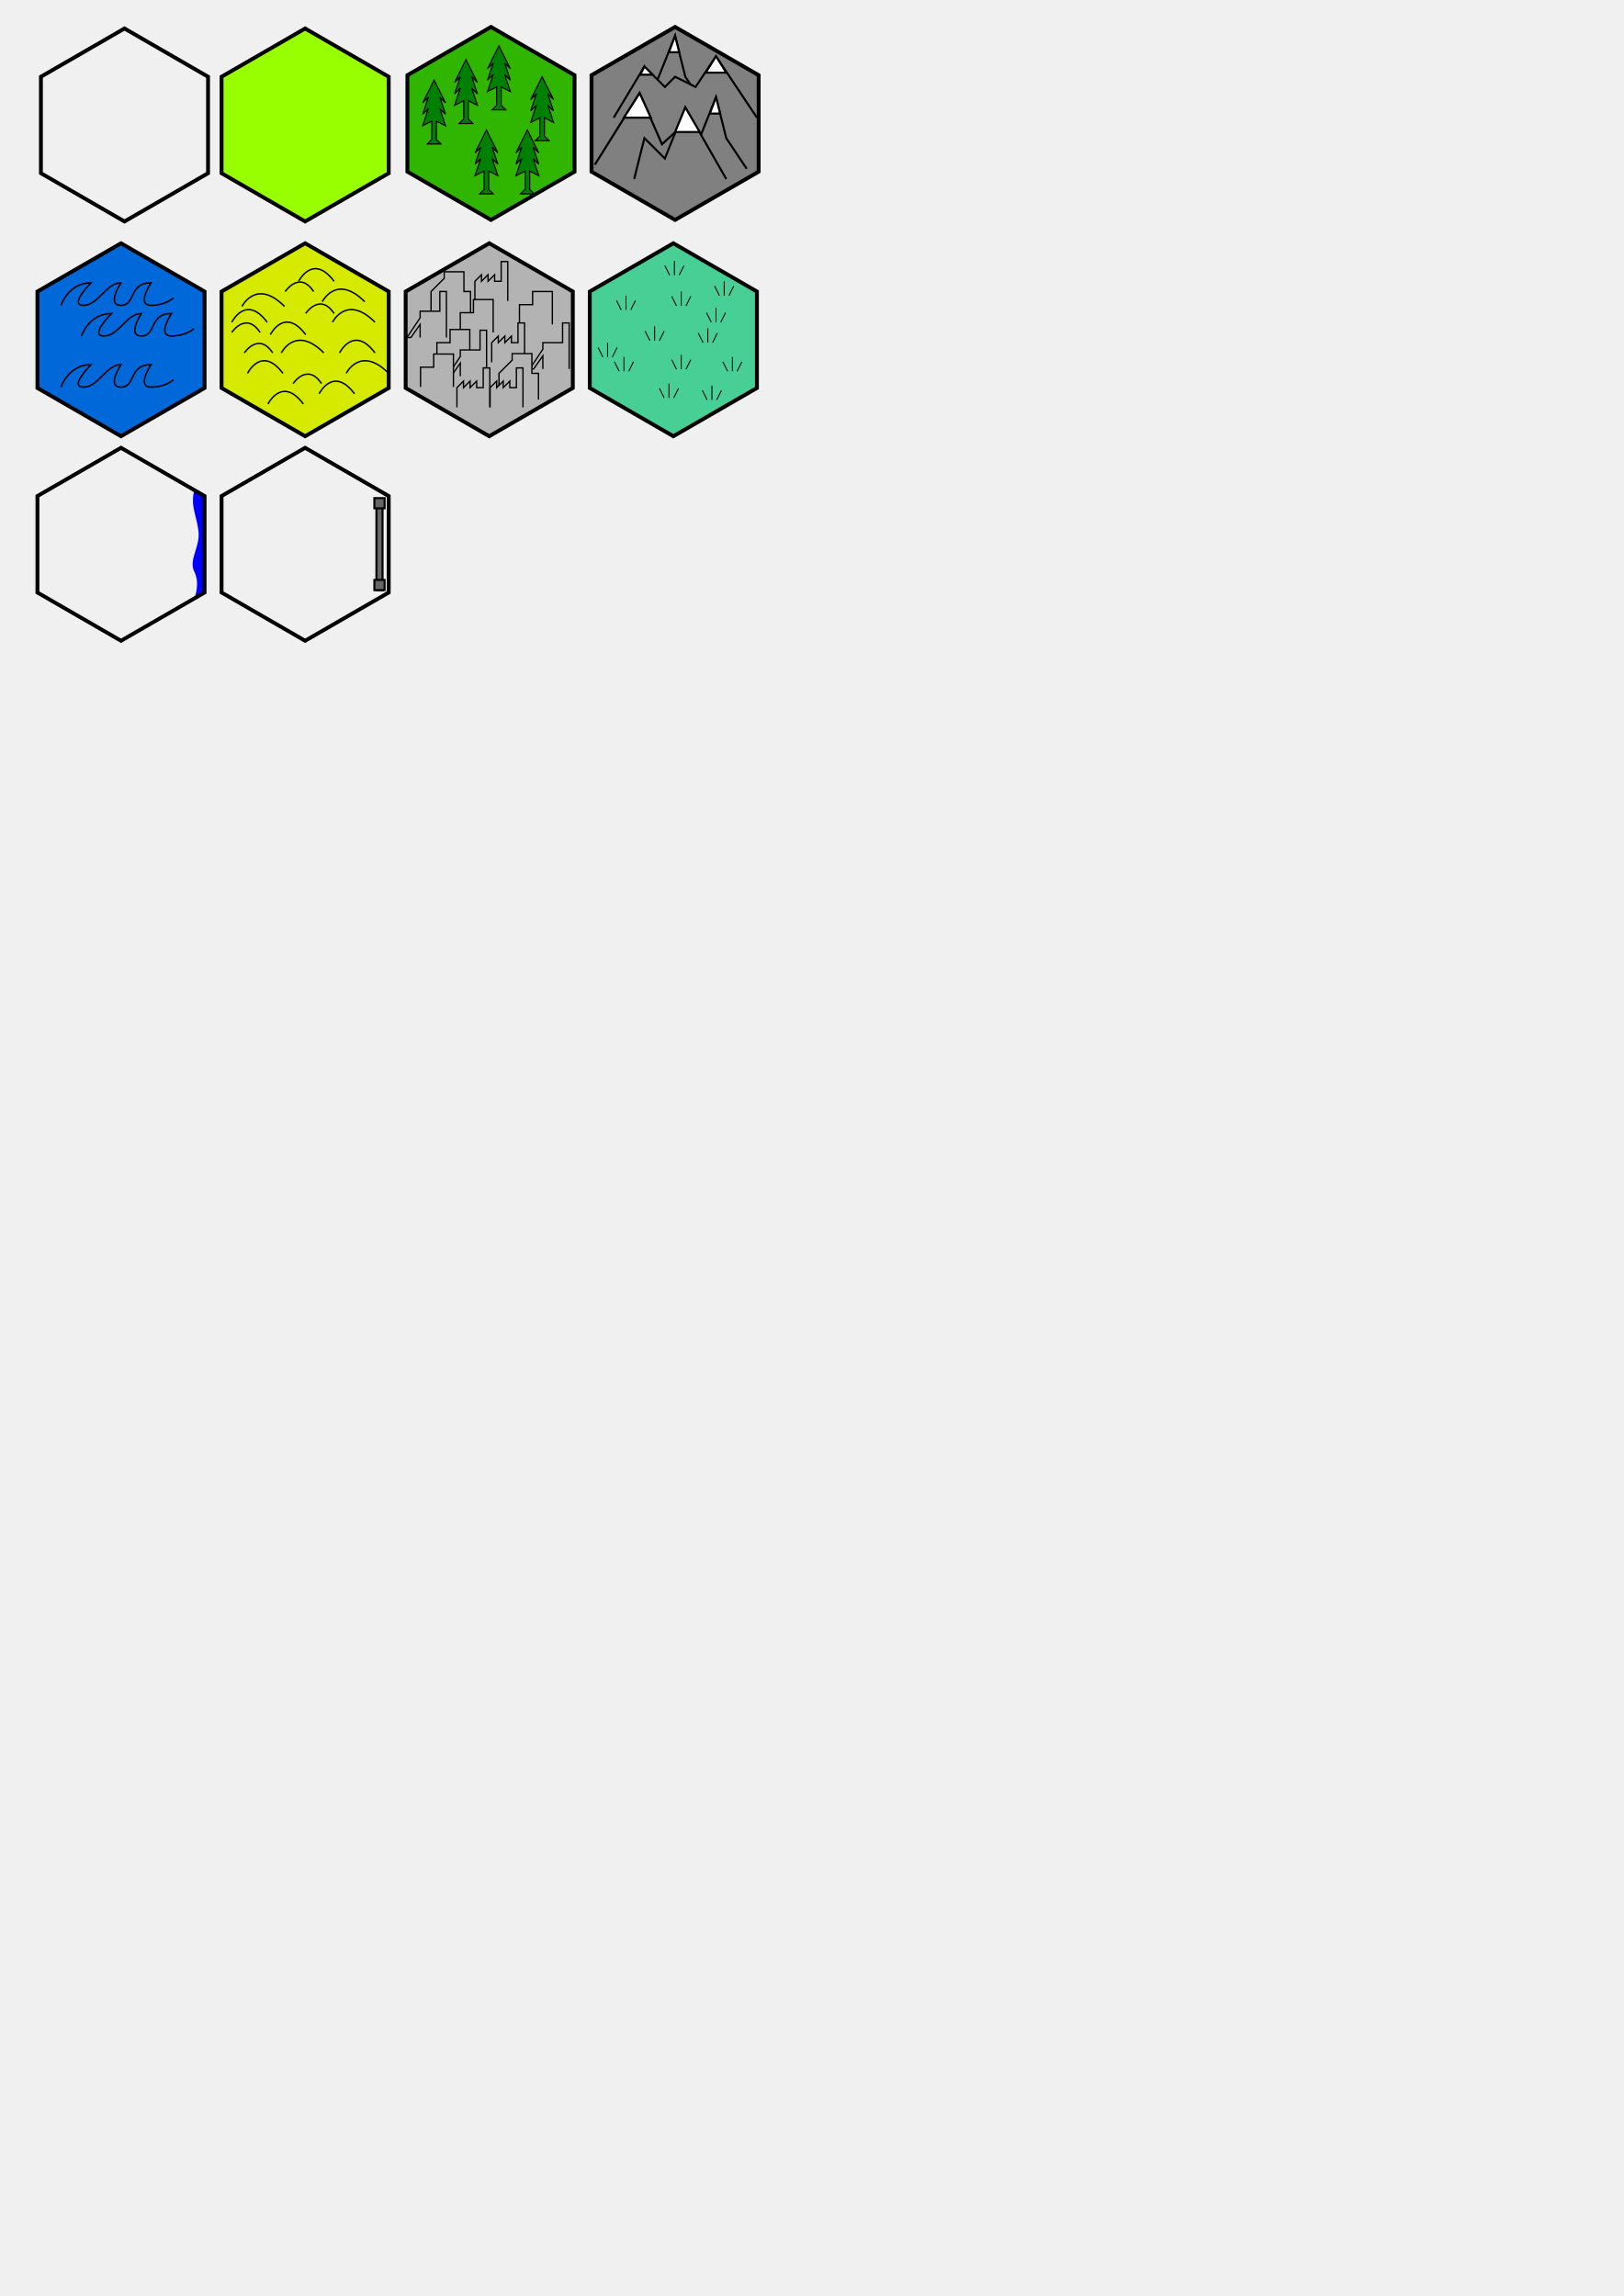
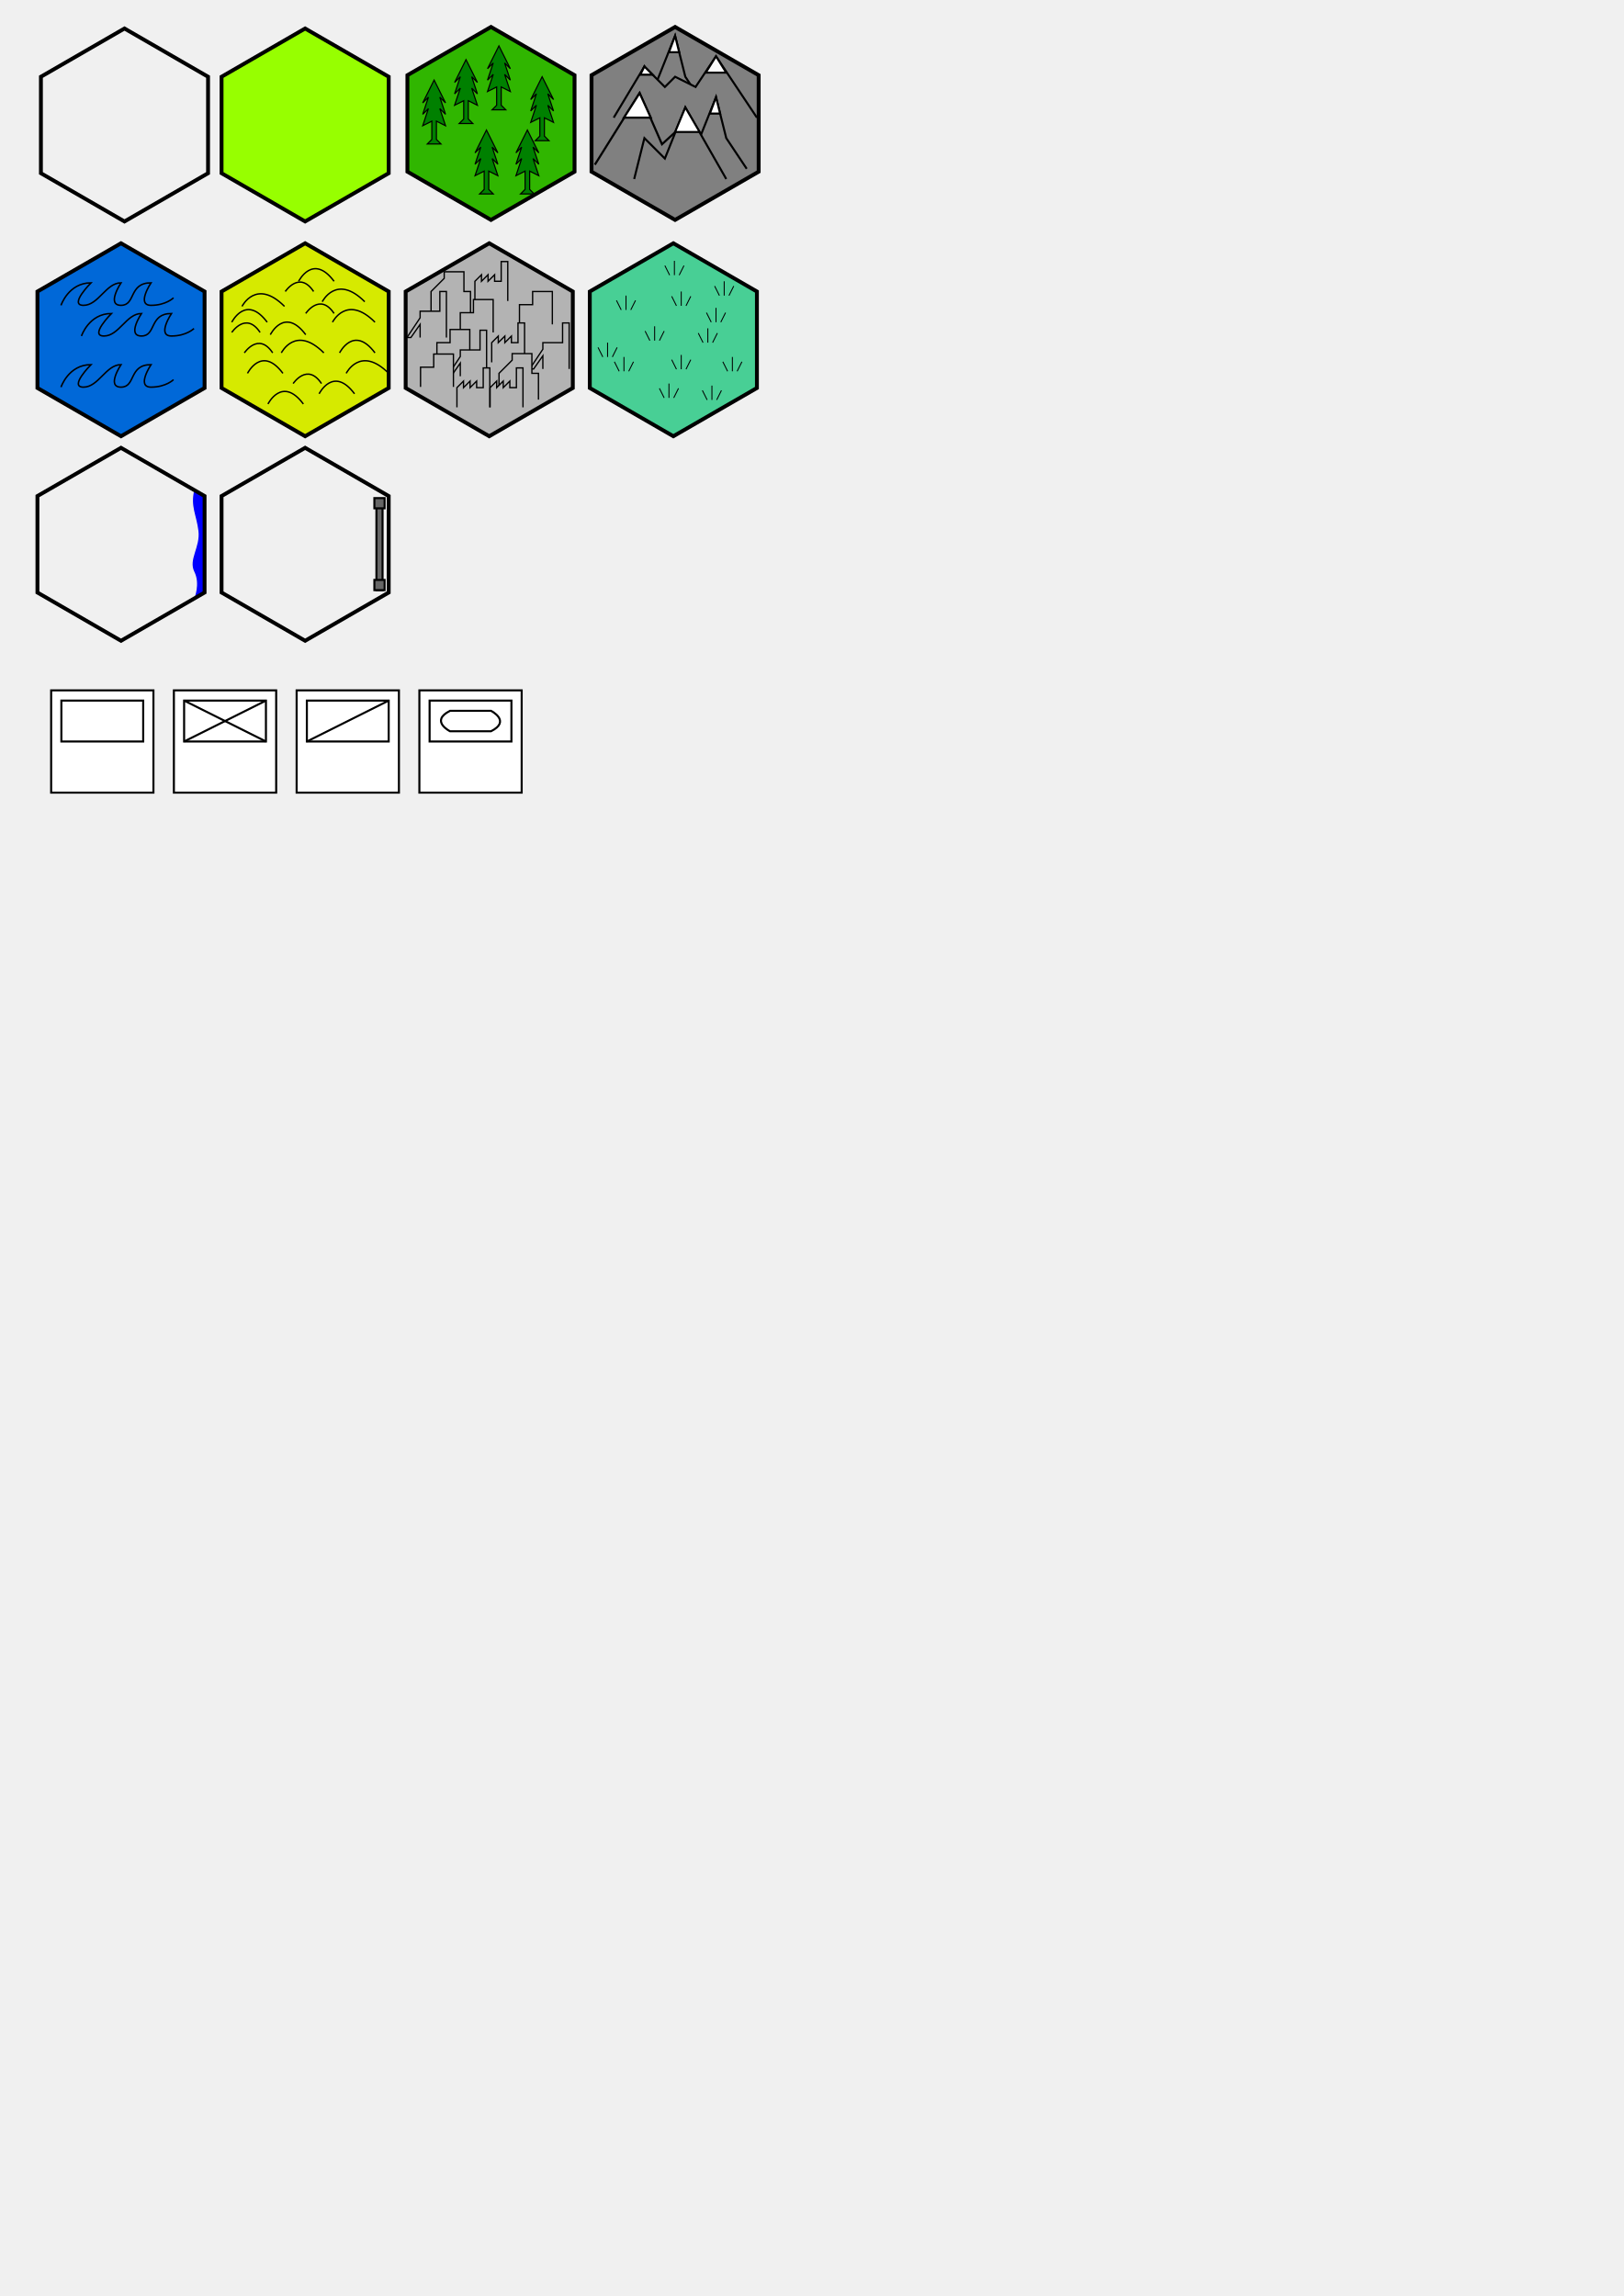
<svg xmlns="http://www.w3.org/2000/svg" width="210mm" height="297mm" viewBox="0 0 210 297" version="1.1" id="svg8">
  <defs id="defs2" />
  <g id="layer1">
    <path id="path3717" d="M 26.908,22.407 16.1,28.648 5.292,22.407 5.292,9.927 16.1,3.687 26.908,9.927 Z" style="stroke-width:0.5;fill:none;stroke:#000000;stroke-opacity:1;stroke-miterlimit:4;stroke-dasharray:none" />
    <path style="fill:#008000;stroke:#000000;stroke-width:0.331px;stroke-linecap:butt;stroke-linejoin:miter;stroke-opacity:1" d="m -14.883,28.117 1.323,-1.323 v -2.646 -2.646 l -2.646,1.323 1.654,-4.961 -1.654,1.654 1.654,-4.961 -1.654,1.654 3.307,-6.615 3.307,6.615 -1.654,-1.654 1.654,4.961 -1.654,-1.654 1.654,4.961 -2.646,-1.323 v 2.646 2.646 l 1.323,1.323 z" id="path4530" />
    <path id="path3717-4" d="m 50.271,22.407 -10.808,6.24 -10.808,-6.24 0,-12.48 10.808,-6.24 10.808,6.24 z" style="fill:#97ff00;fill-opacity:1;stroke:#000000;stroke-width:0.5;stroke-miterlimit:4;stroke-dasharray:none;stroke-opacity:1" />
    <path id="path3717-4-6" d="M 74.308,22.208 63.5,28.448 52.692,22.208 l 0,-12.48 L 63.5,3.487 74.308,9.727 Z" style="fill:#30b600;fill-opacity:1;stroke:#000000;stroke-width:0.5;stroke-miterlimit:4;stroke-dasharray:none;stroke-opacity:1" />
    <path style="fill:#008000;stroke:#000000;stroke-width:0.148px;stroke-linecap:butt;stroke-linejoin:miter;stroke-opacity:1" d="m 55.261,18.626 0.591,-0.591 v -1.181 -1.181 l -1.181,0.591 0.738,-2.215 -0.738,0.738 0.738,-2.215 -0.738,0.738 1.476,-2.953 1.476,2.953 -0.738,-0.738 0.738,2.215 -0.738,-0.738 0.738,2.215 -1.181,-0.591 v 1.181 1.181 l 0.591,0.591 z" id="path4530-8" />
    <path style="fill:#008000;stroke:#000000;stroke-width:0.148px;stroke-linecap:butt;stroke-linejoin:miter;stroke-opacity:1" d="m 63.642,14.203 0.591,-0.591 V 12.431 11.25 l -1.181,0.591 0.738,-2.215 -0.738,0.738 0.738,-2.215 -0.738,0.738 1.476,-2.953 1.476,2.953 -0.738,-0.738 0.738,2.215 -0.738,-0.738 0.738,2.215 L 64.823,11.25 v 1.181 1.181 l 0.591,0.591 z" id="path4530-8-7" />
    <path style="fill:#008000;stroke:#000000;stroke-width:0.148px;stroke-linecap:butt;stroke-linejoin:miter;stroke-opacity:1" d="m 69.229,18.195 0.591,-0.591 V 16.424 15.242 l -1.181,0.591 0.738,-2.215 -0.738,0.738 0.738,-2.215 -0.738,0.738 1.476,-2.953 1.476,2.953 -0.738,-0.738 0.738,2.215 -0.738,-0.738 0.738,2.215 -1.181,-0.591 v 1.181 1.181 l 0.591,0.591 z" id="path4530-8-2" />
    <path style="fill:#008000;stroke:#000000;stroke-width:0.148px;stroke-linecap:butt;stroke-linejoin:miter;stroke-opacity:1" d="m 62.029,25.087 0.591,-0.591 V 23.316 22.135 l -1.181,0.591 0.738,-2.215 -0.738,0.738 0.738,-2.215 -0.738,0.738 1.476,-2.953 1.476,2.953 -0.738,-0.738 0.738,2.215 -0.738,-0.738 0.738,2.215 -1.181,-0.591 v 1.181 1.181 l 0.591,0.591 z" id="path4530-8-5" />
    <path style="fill:#008000;stroke:#000000;stroke-width:0.148px;stroke-linecap:butt;stroke-linejoin:miter;stroke-opacity:1" d="m 59.384,15.981 0.591,-0.591 v -1.181 -1.181 l -1.181,0.591 0.738,-2.215 -0.738,0.738 0.738,-2.215 -0.738,0.738 1.476,-2.953 1.476,2.953 -0.738,-0.738 0.738,2.215 -0.738,-0.738 0.738,2.215 -1.181,-0.591 v 1.181 1.181 l 0.591,0.591 z" id="path4530-8-3" />
    <path style="fill:#008000;stroke:#000000;stroke-width:0.148px;stroke-linecap:butt;stroke-linejoin:miter;stroke-opacity:1" d="m 67.321,25.087 0.591,-0.591 V 23.316 22.135 l -1.181,0.591 0.738,-2.215 -0.738,0.738 0.738,-2.215 -0.738,0.738 1.476,-2.953 1.476,2.953 -0.738,-0.738 0.738,2.215 -0.738,-0.738 0.738,2.215 -1.181,-0.591 v 1.181 1.181 l 0.591,0.591 z" id="path4530-8-73" />
    <path id="path3717-4-4" d="M 98.121,22.208 87.312,28.448 76.504,22.208 l 0,-12.48 L 87.312,3.487 98.121,9.727 Z" style="fill:#808080;fill-opacity:1;stroke:#000000;stroke-width:0.5;stroke-miterlimit:4;stroke-dasharray:none;stroke-opacity:1" />
    <path style="fill:#808080;stroke:#000000;stroke-width:0.265px;stroke-linecap:butt;stroke-linejoin:miter;stroke-opacity:1" d="m -18.521,48.292 2.646,-5.292 1.323,2.646 2.646,-6.615 1.323,5.292 2.646,3.969" id="path4640" />
    <path style="fill:#808080;stroke:#000000;stroke-width:0.265px;stroke-linecap:butt;stroke-linejoin:miter;stroke-opacity:1" d="m -17.727,58.346 1.323,-5.292 2.646,2.646 2.646,-6.615 5.292,9.26" id="path4642" />
    <path style="fill:#808080;stroke:#000000;stroke-width:0.265px;stroke-linecap:butt;stroke-linejoin:miter;stroke-opacity:1" d="m -23.283,37.973 3.969,-6.615 2.646,2.646 1.323,-1.323 2.646,1.323 2.646,-3.969 5.292,7.937" id="path4644" />
    <path style="fill:#f9f9f9;stroke:#000000;stroke-width:0.265px;stroke-linecap:butt;stroke-linejoin:miter;stroke-opacity:1" d="m -11.377,32.152 h 2.646 l -1.323,-2.117 z" id="path4646" />
    <path style="fill:#ffffff;stroke:#000000;stroke-width:0.265px;stroke-linecap:butt;stroke-linejoin:miter;stroke-opacity:1" d="m -12.7,41.148 h 1.323 l -0.529,-2.117 z" id="path4648" />
    <path style="fill:#ffffff;stroke:#000000;stroke-width:0.265px;stroke-linecap:butt;stroke-linejoin:miter;stroke-opacity:1" d="m -12.435,52.26 h 3.175 l -1.852,-3.175 z" id="path4650" />
    <path style="fill:#ffffff;stroke:#000000;stroke-width:0.265px;stroke-linecap:butt;stroke-linejoin:miter;stroke-opacity:1" d="m -19.844,32.417 h 1.587 l -1.058,-1.058 z" id="path4654" />
    <path style="fill:#808080;stroke:#000000;stroke-width:0.265px;stroke-linecap:butt;stroke-linejoin:miter;stroke-opacity:1" d="M 80.698,13.896 83.344,8.604 84.667,11.25 87.312,4.635 88.635,9.927 91.281,13.896" id="path4640-4" />
    <path style="fill:#808080;stroke:#000000;stroke-width:0.265px;stroke-linecap:butt;stroke-linejoin:miter;stroke-opacity:1" d="M 79.375,15.219 83.344,8.604 85.99,11.25 87.313,9.927 89.958,11.25 l 2.646,-3.969 5.292,7.937" id="path4644-2" />
    <path style="fill:#f9f9f9;stroke:#000000;stroke-width:0.265px;stroke-linecap:butt;stroke-linejoin:miter;stroke-opacity:1" d="m 91.281,9.398 h 2.646 L 92.604,7.281 Z" id="path4646-8" />
    <path style="fill:#ffffff;stroke:#000000;stroke-width:0.265px;stroke-linecap:butt;stroke-linejoin:miter;stroke-opacity:1" d="m 86.519,6.752 h 1.323 L 87.312,4.635 Z" id="path4648-9" />
    <path style="fill:#ffffff;stroke:#000000;stroke-width:0.265px;stroke-linecap:butt;stroke-linejoin:miter;stroke-opacity:1" d="m 82.815,9.662 h 1.587 L 83.344,8.604 Z" id="path4654-7" />
    <path style="fill:#808080;stroke:#000000;stroke-width:0.277px;stroke-linecap:butt;stroke-linejoin:miter;stroke-opacity:1" d="m 89.958,21.304 -1.447,-5.292 -2.894,2.646 -2.894,-6.615 -5.788,9.26" id="path4642-0" />
    <path style="fill:#ffffff;stroke:#000000;stroke-width:0.277px;stroke-linecap:butt;stroke-linejoin:miter;stroke-opacity:1" d="m 84.171,15.219 h -3.473 l 2.026,-3.175 z" id="path4650-0" />
    <path style="fill:#808080;stroke:#000000;stroke-width:0.265px;stroke-linecap:butt;stroke-linejoin:miter;stroke-opacity:1" d="m 85.99,21.833 2.646,-5.292 1.323,2.646 2.646,-6.615 1.323,5.292 2.646,3.969" id="path4640-0" />
    <path style="fill:#ffffff;stroke:#000000;stroke-width:0.265px;stroke-linecap:butt;stroke-linejoin:miter;stroke-opacity:1" d="m 91.81,14.69 h 1.323 l -0.529,-2.117 z" id="path4648-2" />
    <path style="fill:#808080;stroke:#000000;stroke-width:0.265px;stroke-linecap:butt;stroke-linejoin:miter;stroke-opacity:1" d="m 82.021,23.156 1.323,-5.292 2.646,2.646 2.646,-6.615 5.292,9.26" id="path4642-5" />
    <path style="fill:#ffffff;stroke:#000000;stroke-width:0.265px;stroke-linecap:butt;stroke-linejoin:miter;stroke-opacity:1" d="m 87.312,17.071 h 3.175 l -1.852,-3.175 z" id="path4650-05" />
    <path id="path3717-2" d="m 26.458,50.189 -10.808,6.24 -10.808,-6.24 1e-7,-12.48 10.808,-6.24 10.808,6.24 z" style="fill:#0068d8;fill-opacity:1;stroke:#000000;stroke-width:0.5;stroke-miterlimit:4;stroke-dasharray:none;stroke-opacity:1" />
    <path style="fill:none;stroke:#000000;stroke-width:0.265px;stroke-linecap:butt;stroke-linejoin:miter;stroke-opacity:1" d="m -26.458,72.104 c 0,0 1.323,-3.969 5.292,-3.969 0,0 -3.969,3.969 -1.323,3.969 2.646,0 3.969,-3.969 6.615,-3.969 0,0 -2.646,3.969 0,3.969 2.646,0 1.323,-3.969 5.292,-3.969 0,0 -2.646,3.969 0,3.969 2.646,0 3.969,-1.323 3.969,-1.323" id="path4766" />
    <path style="fill:none;stroke:#000000;stroke-width:0.265px;stroke-linecap:butt;stroke-linejoin:miter;stroke-opacity:1" d="M -15.875,68.135 Z" id="path4768" />
    <path style="fill:none;stroke:#000000;stroke-width:0.265px;stroke-linecap:butt;stroke-linejoin:miter;stroke-opacity:1" d="M -15.875,68.135 Z" id="path4770" />
    <path style="fill:none;stroke:#000000;stroke-width:0.194px;stroke-linecap:butt;stroke-linejoin:miter;stroke-opacity:1" d="m 10.535,43.464 c 0,0 0.97,-2.91 3.881,-2.91 0,0 -2.91,2.91 -0.97,2.91 1.94,0 2.91,-2.91 4.851,-2.91 0,0 -1.94,2.91 0,2.91 1.94,0 0.97,-2.91 3.881,-2.91 0,0 -1.94,2.91 0,2.91 1.94,0 2.91,-0.97 2.91,-0.97" id="path4766-8" />
    <path style="fill:none;stroke:#000000;stroke-width:0.194px;stroke-linecap:butt;stroke-linejoin:miter;stroke-opacity:1" d="m 7.889,39.496 c 0,0 0.97,-2.91 3.881,-2.91 0,0 -2.91,2.91 -0.97,2.91 1.94,0 2.91,-2.91 4.851,-2.91 0,0 -1.94,2.91 0,2.91 1.94,0 0.97,-2.91 3.881,-2.91 0,0 -1.94,2.91 0,2.91 1.94,0 2.91,-0.97 2.91,-0.97" id="path4766-8-2" />
    <path style="fill:none;stroke:#000000;stroke-width:0.194px;stroke-linecap:butt;stroke-linejoin:miter;stroke-opacity:1" d="m 7.889,50.079 c 0,0 0.97,-2.91 3.881,-2.91 0,0 -2.91,2.91 -0.97,2.91 1.94,0 2.91,-2.91 4.851,-2.91 0,0 -1.94,2.91 0,2.91 1.94,0 0.97,-2.91 3.881,-2.91 0,0 -1.94,2.91 0,2.91 1.94,0 2.91,-0.97 2.91,-0.97" id="path4766-8-3" />
    <path id="path3717-4-5" d="m 50.271,50.189 -10.808,6.24 -10.808,-6.24 0,-12.48 10.808,-6.24 10.808,6.24 z" style="fill:#d6ea00;fill-opacity:1;stroke:#000000;stroke-width:0.5;stroke-miterlimit:4;stroke-dasharray:none;stroke-opacity:1" />
    <path style="fill:none;stroke:#000000;stroke-width:0.265px;stroke-linecap:butt;stroke-linejoin:miter;stroke-opacity:1" d="m -22.49,81.365 c 0,0 2.646,-5.292 7.938,0" id="path4823" />
    <path style="fill:none;stroke:#000000;stroke-width:0.265px;stroke-linecap:butt;stroke-linejoin:miter;stroke-opacity:1" d="m -17.198,86.656 c 0,0 2.646,-5.292 6.615,0" id="path4825" />
    <path style="fill:none;stroke:#000000;stroke-width:0.265px;stroke-linecap:butt;stroke-linejoin:miter;stroke-opacity:1" d="m -10.583,82.688 c 0,0 2.646,-3.969 5.292,0" id="path4827" />
    <path style="fill:none;stroke:#000000;stroke-width:0.183px;stroke-linecap:butt;stroke-linejoin:miter;stroke-opacity:1" d="m 31.3,39.631 c 0,0 1.832,-3.663 5.495,0" id="path4823-3" />
    <path style="fill:none;stroke:#000000;stroke-width:0.183px;stroke-linecap:butt;stroke-linejoin:miter;stroke-opacity:1" d="m 34.963,43.294 c 0,0 1.832,-3.663 4.579,0" id="path4825-2" />
    <path style="fill:none;stroke:#000000;stroke-width:0.183px;stroke-linecap:butt;stroke-linejoin:miter;stroke-opacity:1" d="m 39.543,40.546 c 0,0 1.832,-2.748 3.663,0" id="path4827-4" />
    <path style="fill:none;stroke:#000000;stroke-width:0.183px;stroke-linecap:butt;stroke-linejoin:miter;stroke-opacity:1" d="m 29.977,41.677 c 0,0 1.832,-3.663 4.579,0" id="path4825-2-2" />
    <path style="fill:none;stroke:#000000;stroke-width:0.183px;stroke-linecap:butt;stroke-linejoin:miter;stroke-opacity:1" d="m 38.627,36.385 c 0,0 1.832,-3.663 4.579,0" id="path4825-2-8" />
    <path style="fill:none;stroke:#000000;stroke-width:0.183px;stroke-linecap:butt;stroke-linejoin:miter;stroke-opacity:1" d="m 41.273,50.938 c 0,0 1.832,-3.663 4.579,0" id="path4825-2-7" />
    <path style="fill:none;stroke:#000000;stroke-width:0.183px;stroke-linecap:butt;stroke-linejoin:miter;stroke-opacity:1" d="m 43.919,45.646 c 0,0 1.832,-3.663 4.579,0" id="path4825-2-75" />
    <path style="fill:none;stroke:#000000;stroke-width:0.183px;stroke-linecap:butt;stroke-linejoin:miter;stroke-opacity:1" d="m 32.012,48.292 c 0,0 1.832,-3.663 4.579,0" id="path4825-2-86" />
    <path style="fill:none;stroke:#000000;stroke-width:0.183px;stroke-linecap:butt;stroke-linejoin:miter;stroke-opacity:1" d="m 34.658,52.26 c 0,0 1.832,-3.663 4.579,0" id="path4825-2-9" />
    <path style="fill:none;stroke:#000000;stroke-width:0.183px;stroke-linecap:butt;stroke-linejoin:miter;stroke-opacity:1" d="m 41.68,39.031 c 0,0 1.832,-3.663 5.495,0" id="path4823-3-5" />
    <path style="fill:none;stroke:#000000;stroke-width:0.183px;stroke-linecap:butt;stroke-linejoin:miter;stroke-opacity:1" d="m 43.003,41.677 c 0,0 1.832,-3.663 5.495,0" id="path4823-3-8" />
    <path style="fill:none;stroke:#000000;stroke-width:0.183px;stroke-linecap:butt;stroke-linejoin:miter;stroke-opacity:1" d="m 36.388,45.646 c 0,0 1.832,-3.663 5.495,0" id="path4823-3-4" />
    <path style="fill:none;stroke:#000000;stroke-width:0.183px;stroke-linecap:butt;stroke-linejoin:miter;stroke-opacity:1" d="m 44.776,48.292 c 0,0 1.832,-3.663 5.495,0" id="path4823-3-9" />
    <path style="fill:none;stroke:#000000;stroke-width:0.183px;stroke-linecap:butt;stroke-linejoin:miter;stroke-opacity:1" d="m 36.897,37.708 c 0,0 1.832,-2.748 3.663,0" id="path4827-4-7" />
    <path style="fill:none;stroke:#000000;stroke-width:0.183px;stroke-linecap:butt;stroke-linejoin:miter;stroke-opacity:1" d="m 31.605,45.646 c 0,0 1.832,-2.748 3.663,0" id="path4827-4-2" />
    <path style="fill:none;stroke:#000000;stroke-width:0.183px;stroke-linecap:butt;stroke-linejoin:miter;stroke-opacity:1" d="m 29.977,43 c 0,0 1.832,-2.748 3.663,0" id="path4827-4-22" />
    <path style="fill:none;stroke:#000000;stroke-width:0.183px;stroke-linecap:butt;stroke-linejoin:miter;stroke-opacity:1" d="m 37.915,49.615 c 0,0 1.832,-2.748 3.663,0" id="path4827-4-73" />
    <path id="path3717-4-8" d="m 74.083,50.189 -10.808,6.24 -10.808,-6.24 0,-12.48 10.808,-6.24 10.808,6.24 z" style="fill:#b3b3b3;fill-opacity:1;stroke:#000000;stroke-width:0.5;stroke-miterlimit:4;stroke-dasharray:none;stroke-opacity:1" />
    <path style="fill:#b3b3b3;stroke:#000000;stroke-width:0.265px;stroke-linecap:butt;stroke-linejoin:miter;stroke-opacity:1" d="m -33.073,61.521 v -3.969 h 2.646 V 54.906 h 3.969 v 6.615" id="path4982" />
    <path style="fill:#b3b3b3;stroke:#000000;stroke-width:0.265px;stroke-linecap:butt;stroke-linejoin:miter;stroke-opacity:1" d="m -31.75,50.938 v -3.969 l 1.323,-1.323 v 1.323 l 1.323,-1.323 v 1.323 l 1.323,-1.323 v 1.323 h 1.323 V 43 h 1.323 v 7.938" id="path4984" />
    <path style="fill:#b3b3b3;stroke:#000000;stroke-width:0.265px;stroke-linecap:butt;stroke-linejoin:miter;stroke-opacity:1" d="m -37.042,61.521 v -9.26 h -1.323 v 3.969 h -3.969 v 1.323 l -2.646,3.969 0.794,-1e-6 1.852,-2.646 v 2.646" id="path4990" />
    <path style="fill:#b3b3b3;stroke:#000000;stroke-width:0.265px;stroke-linecap:butt;stroke-linejoin:miter;stroke-opacity:1" d="M -42.333,50.938 V 45.646 L -39.688,43 v -1.323 h 3.969 v 3.969 h 1.323 V 50.938" id="path4992" />
    <path style="fill:#b3b3b3;stroke:#000000;stroke-width:0.17px;stroke-linecap:butt;stroke-linejoin:miter;stroke-opacity:1" d="m 67.185,41.961 v -2.551 h 1.701 v -1.701 h 2.551 v 4.252" id="path4982-8" />
    <path style="fill:#b3b3b3;stroke:#000000;stroke-width:0.17px;stroke-linecap:butt;stroke-linejoin:miter;stroke-opacity:1" d="m 61.421,38.937 v -2.551 l 0.85,-0.85 v 0.85 l 0.85,-0.85 v 0.85 l 0.85,-0.85 v 0.85 h 0.85 v -2.551 h 0.85 v 5.103" id="path4984-0" />
    <path style="fill:#b3b3b3;stroke:#000000;stroke-width:0.17px;stroke-linecap:butt;stroke-linejoin:miter;stroke-opacity:1" d="m 55.751,41.11 v -3.402 l 1.701,-1.701 v -0.85 h 2.551 v 2.551 h 0.85 v 3.402" id="path4992-2" />
    <path style="fill:#b3b3b3;stroke:#000000;stroke-width:0.17px;stroke-linecap:butt;stroke-linejoin:miter;stroke-opacity:1" d="m 57.736,43.661 v -5.953 h -0.85 v 2.551 h -2.551 v 0.85 l -1.701,2.551 0.51,-1e-6 1.191,-1.701 v 1.701" id="path4990-2-9" />
    <path style="fill:#b3b3b3;stroke:#000000;stroke-width:0.17px;stroke-linecap:butt;stroke-linejoin:miter;stroke-opacity:1" d="m 59.531,43 v -2.551 h 1.701 v -1.701 h 2.551 V 43" id="path4982-8-7" />
    <path style="fill:#b3b3b3;stroke:#000000;stroke-width:0.17px;stroke-linecap:butt;stroke-linejoin:miter;stroke-opacity:1" d="m 73.611,47.725 v -5.953 h -0.85 v 2.551 h -2.551 v 0.85 l -1.701,2.551 0.51,-10e-7 1.191,-1.701 v 1.701" id="path4990-2" />
    <path style="fill:#b3b3b3;stroke:#000000;stroke-width:0.17px;stroke-linecap:butt;stroke-linejoin:miter;stroke-opacity:1" d="m 63.594,46.874 v -2.551 l 0.85,-0.85 v 0.85 l 0.85,-0.85 v 0.85 l 0.85,-0.85 v 0.85 h 0.85 v -2.551 h 0.85 v 5.103" id="path4984-0-8" />
    <path style="fill:#b3b3b3;stroke:#000000;stroke-width:0.17px;stroke-linecap:butt;stroke-linejoin:miter;stroke-opacity:1" d="m 64.539,51.693 v -3.402 l 1.701,-1.701 v -0.85 h 2.551 v 2.551 h 0.85 v 3.402" id="path4992-2-9" />
    <path style="fill:#b3b3b3;stroke:#000000;stroke-width:0.17px;stroke-linecap:butt;stroke-linejoin:miter;stroke-opacity:1" d="m 56.507,46.874 v -2.551 h 1.701 v -1.701 h 2.551 v 4.252" id="path4982-8-2" />
    <path style="fill:#b3b3b3;stroke:#000000;stroke-width:0.17px;stroke-linecap:butt;stroke-linejoin:miter;stroke-opacity:1" d="M 62.933,48.67 V 42.717 H 62.083 v 2.551 h -2.551 v 0.85 l -1.701,2.551 0.51,-10e-7 1.191,-1.701 v 1.701" id="path4990-2-9-9" />
    <path style="fill:#b3b3b3;stroke:#000000;stroke-width:0.17px;stroke-linecap:butt;stroke-linejoin:miter;stroke-opacity:1" d="m 59.097,52.695 v -2.551 l 0.85,-0.85 v 0.85 l 0.85,-0.85 v 0.85 l 0.85,-0.85 v 0.85 h 0.85 v -2.551 h 0.85 v 5.103" id="path4984-0-7" />
    <path style="fill:#b3b3b3;stroke:#000000;stroke-width:0.17px;stroke-linecap:butt;stroke-linejoin:miter;stroke-opacity:1" d="m 54.391,50.049 v -2.551 h 1.701 v -1.701 h 2.551 v 4.252" id="path4982-8-0" />
    <path style="fill:#b3b3b3;stroke:#000000;stroke-width:0.17px;stroke-linecap:butt;stroke-linejoin:miter;stroke-opacity:1" d="m 63.387,52.695 v -2.551 l 0.85,-0.85 V 50.144 L 65.088,49.293 v 0.85 l 0.85,-0.85 v 0.85 h 0.85 v -2.551 h 0.85 v 5.103" id="path4984-0-8-6" />
    <path id="path3717-4-1" d="m 97.896,50.189 -10.808,6.24 -10.808,-6.24 0,-12.48 10.808,-6.24 10.808,6.24 z" style="fill:#48cf95;fill-opacity:1;stroke:#000000;stroke-width:0.5;stroke-miterlimit:4;stroke-dasharray:none;stroke-opacity:1" />
    <path style="fill:none;stroke:#000000;stroke-width:0.265px;stroke-linecap:butt;stroke-linejoin:miter;stroke-opacity:1" d="m -35.719,32.417 -1.323,-2.646" id="path5192" />
    <path style="fill:none;stroke:#000000;stroke-width:0.265px;stroke-linecap:butt;stroke-linejoin:miter;stroke-opacity:1" d="m -34.396,32.417 v -3.969" id="path5194" />
    <path style="fill:none;stroke:#000000;stroke-width:0.265px;stroke-linecap:butt;stroke-linejoin:miter;stroke-opacity:1" d="M -33.073,32.417 -31.75,29.771" id="path5196" />
    <path style="fill:none;stroke:#000000;stroke-width:0.123px;stroke-linecap:butt;stroke-linejoin:miter;stroke-opacity:1" d="M 86.607,35.592 85.99,34.357" id="path5192-5" />
    <path style="fill:none;stroke:#000000;stroke-width:0.123px;stroke-linecap:butt;stroke-linejoin:miter;stroke-opacity:1" d="M 87.224,35.592 V 33.74" id="path5194-4" />
    <path style="fill:none;stroke:#000000;stroke-width:0.123px;stroke-linecap:butt;stroke-linejoin:miter;stroke-opacity:1" d="m 87.842,35.592 0.617,-1.235" id="path5196-3" />
    <path style="fill:none;stroke:#000000;stroke-width:0.123px;stroke-linecap:butt;stroke-linejoin:miter;stroke-opacity:1" d="M 80.345,40.09 79.728,38.855" id="path5192-5-0" />
    <path style="fill:none;stroke:#000000;stroke-width:0.123px;stroke-linecap:butt;stroke-linejoin:miter;stroke-opacity:1" d="M 80.963,40.09 V 38.237" id="path5194-4-2" />
    <path style="fill:none;stroke:#000000;stroke-width:0.123px;stroke-linecap:butt;stroke-linejoin:miter;stroke-opacity:1" d="m 81.58,40.09 0.617,-1.235" id="path5196-3-2" />
    <path style="fill:none;stroke:#000000;stroke-width:0.123px;stroke-linecap:butt;stroke-linejoin:miter;stroke-opacity:1" d="M 84.049,44.058 83.432,42.824" id="path5192-5-3" />
    <path style="fill:none;stroke:#000000;stroke-width:0.123px;stroke-linecap:butt;stroke-linejoin:miter;stroke-opacity:1" d="M 84.667,44.058 V 42.206" id="path5194-4-8" />
    <path style="fill:none;stroke:#000000;stroke-width:0.123px;stroke-linecap:butt;stroke-linejoin:miter;stroke-opacity:1" d="m 85.284,44.058 0.617,-1.235" id="path5196-3-5" />
    <path style="fill:none;stroke:#000000;stroke-width:0.123px;stroke-linecap:butt;stroke-linejoin:miter;stroke-opacity:1" d="M 80.081,48.027 79.463,46.792" id="path5192-5-30" />
    <path style="fill:none;stroke:#000000;stroke-width:0.123px;stroke-linecap:butt;stroke-linejoin:miter;stroke-opacity:1" d="M 80.698,48.027 V 46.175" id="path5194-4-0" />
    <path style="fill:none;stroke:#000000;stroke-width:0.123px;stroke-linecap:butt;stroke-linejoin:miter;stroke-opacity:1" d="m 81.315,48.027 0.617,-1.235" id="path5196-3-4" />
    <path style="fill:none;stroke:#000000;stroke-width:0.123px;stroke-linecap:butt;stroke-linejoin:miter;stroke-opacity:1" d="M 85.901,51.467 85.284,50.232" id="path5192-5-09" />
    <path style="fill:none;stroke:#000000;stroke-width:0.123px;stroke-linecap:butt;stroke-linejoin:miter;stroke-opacity:1" d="M 86.519,51.467 V 49.615" id="path5194-4-20" />
    <path style="fill:none;stroke:#000000;stroke-width:0.123px;stroke-linecap:butt;stroke-linejoin:miter;stroke-opacity:1" d="m 87.136,51.467 0.617,-1.235" id="path5196-3-43" />
    <path style="fill:none;stroke:#000000;stroke-width:0.123px;stroke-linecap:butt;stroke-linejoin:miter;stroke-opacity:1" d="M 91.987,41.677 91.369,40.442" id="path5192-5-1" />
    <path style="fill:none;stroke:#000000;stroke-width:0.123px;stroke-linecap:butt;stroke-linejoin:miter;stroke-opacity:1" d="M 92.604,41.677 V 39.825" id="path5194-4-24" />
    <path style="fill:none;stroke:#000000;stroke-width:0.123px;stroke-linecap:butt;stroke-linejoin:miter;stroke-opacity:1" d="m 93.222,41.677 0.617,-1.235" id="path5196-3-3" />
    <path style="fill:none;stroke:#000000;stroke-width:0.123px;stroke-linecap:butt;stroke-linejoin:miter;stroke-opacity:1" d="M 87.489,39.56 86.872,38.326" id="path5192-5-4" />
    <path style="fill:none;stroke:#000000;stroke-width:0.123px;stroke-linecap:butt;stroke-linejoin:miter;stroke-opacity:1" d="M 88.106,39.56 V 37.708" id="path5194-4-3" />
    <path style="fill:none;stroke:#000000;stroke-width:0.123px;stroke-linecap:butt;stroke-linejoin:miter;stroke-opacity:1" d="m 88.724,39.56 0.617,-1.235" id="path5196-3-9" />
    <path style="fill:none;stroke:#000000;stroke-width:0.123px;stroke-linecap:butt;stroke-linejoin:miter;stroke-opacity:1" d="M 94.103,48.027 93.486,46.792" id="path5192-5-45" />
    <path style="fill:none;stroke:#000000;stroke-width:0.123px;stroke-linecap:butt;stroke-linejoin:miter;stroke-opacity:1" d="M 94.721,48.027 V 46.175" id="path5194-4-9" />
    <path style="fill:none;stroke:#000000;stroke-width:0.123px;stroke-linecap:butt;stroke-linejoin:miter;stroke-opacity:1" d="m 95.338,48.027 0.617,-1.235" id="path5196-3-91" />
    <path style="fill:none;stroke:#000000;stroke-width:0.123px;stroke-linecap:butt;stroke-linejoin:miter;stroke-opacity:1" d="M 90.928,44.323 90.311,43.088" id="path5192-5-6" />
    <path style="fill:none;stroke:#000000;stroke-width:0.123px;stroke-linecap:butt;stroke-linejoin:miter;stroke-opacity:1" d="M 91.546,44.323 V 42.471" id="path5194-4-6" />
    <path style="fill:none;stroke:#000000;stroke-width:0.123px;stroke-linecap:butt;stroke-linejoin:miter;stroke-opacity:1" d="m 92.163,44.323 0.617,-1.235" id="path5196-3-1" />
    <path style="fill:none;stroke:#000000;stroke-width:0.123px;stroke-linecap:butt;stroke-linejoin:miter;stroke-opacity:1" d="M 87.489,47.763 86.872,46.528" id="path5192-5-46" />
    <path style="fill:none;stroke:#000000;stroke-width:0.123px;stroke-linecap:butt;stroke-linejoin:miter;stroke-opacity:1" d="M 88.106,47.763 V 45.91" id="path5194-4-4" />
    <path style="fill:none;stroke:#000000;stroke-width:0.123px;stroke-linecap:butt;stroke-linejoin:miter;stroke-opacity:1" d="m 88.724,47.763 0.617,-1.235" id="path5196-3-7" />
    <path style="fill:none;stroke:#000000;stroke-width:0.123px;stroke-linecap:butt;stroke-linejoin:miter;stroke-opacity:1" d="M 91.458,51.731 90.84,50.497" id="path5192-5-8" />
    <path style="fill:none;stroke:#000000;stroke-width:0.123px;stroke-linecap:butt;stroke-linejoin:miter;stroke-opacity:1" d="M 92.075,51.731 V 49.879" id="path5194-4-7" />
    <path style="fill:none;stroke:#000000;stroke-width:0.123px;stroke-linecap:butt;stroke-linejoin:miter;stroke-opacity:1" d="m 92.692,51.731 0.617,-1.235" id="path5196-3-22" />
    <path style="fill:none;stroke:#000000;stroke-width:0.123px;stroke-linecap:butt;stroke-linejoin:miter;stroke-opacity:1" d="M 93.045,38.238 92.428,37.003" id="path5192-5-5" />
    <path style="fill:none;stroke:#000000;stroke-width:0.123px;stroke-linecap:butt;stroke-linejoin:miter;stroke-opacity:1" d="M 93.662,38.238 V 36.385" id="path5194-4-32" />
    <path style="fill:none;stroke:#000000;stroke-width:0.123px;stroke-linecap:butt;stroke-linejoin:miter;stroke-opacity:1" d="m 94.28,38.238 0.617,-1.235" id="path5196-3-6" />
    <path style="fill:none;stroke:#000000;stroke-width:0.123px;stroke-linecap:butt;stroke-linejoin:miter;stroke-opacity:1" d="M 77.964,46.175 77.347,44.94" id="path5192-5-9" />
    <path style="fill:none;stroke:#000000;stroke-width:0.123px;stroke-linecap:butt;stroke-linejoin:miter;stroke-opacity:1" d="M 78.581,46.175 V 44.323" id="path5194-4-93" />
    <path style="fill:none;stroke:#000000;stroke-width:0.123px;stroke-linecap:butt;stroke-linejoin:miter;stroke-opacity:1" d="m 79.199,46.175 0.617,-1.235" id="path5196-3-24" />
    <path style="fill:#0000ff;stroke:none;stroke-width:0.265;stroke-linecap:butt;stroke-linejoin:miter;stroke-opacity:1;stroke-miterlimit:4;stroke-dasharray:none" d="m 25.135,77.396 c 0,0 0.794,-1.852 0,-3.44 -0.794,-1.587 0.794,-3.175 0.529,-5.292 C 25.4,66.548 24.606,65.49 25.135,63.373 l 1.323,0.794 v 12.435 z" id="path5367" />
    <path id="path3717-1-0" d="m 26.458,76.647 -10.808,6.24 -10.808,-6.24 1e-7,-12.48 10.808,-6.24 10.808,6.24 z" style="fill:none;stroke:#000000;stroke-width:0.5;stroke-miterlimit:4;stroke-dasharray:none;stroke-opacity:1" />
    <path id="path3717-1-0-1" d="m 50.271,76.647 -10.808,6.24 -10.808,-6.24 0,-12.48 10.808,-6.24 10.808,6.24 z" style="fill:none;stroke:#000000;stroke-width:0.5;stroke-miterlimit:4;stroke-dasharray:none;stroke-opacity:1" />
    <rect style="fill:#666666;fill-opacity:1;stroke:#000000;stroke-width:0.265;stroke-miterlimit:4;stroke-dasharray:none;stroke-opacity:1" id="rect5402" width="0.794" height="11.642" x="48.683" y="64.696" />
    <rect style="fill:#666666;fill-opacity:1;stroke:#000000;stroke-width:0.265;stroke-miterlimit:4;stroke-dasharray:none;stroke-opacity:1" id="rect5404" width="1.323" height="1.323" x="48.419" y="64.431" />
    <rect style="fill:#666666;fill-opacity:1;stroke:#000000;stroke-width:0.265;stroke-miterlimit:4;stroke-dasharray:none;stroke-opacity:1" id="rect5404-6" width="1.323" height="1.323" x="48.419" y="75.015" />
+     <rect style="fill:#ffffff;fill-opacity:1;stroke:#000000;stroke-width:0.265;stroke-miterlimit:4;stroke-dasharray:none;stroke-opacity:1" id="rect1075" width="13.229" height="13.229" x="6.615" y="89.302" />
+     <rect style="fill:#ffffff;fill-opacity:1;stroke:#000000;stroke-width:0.265;stroke-miterlimit:4;stroke-dasharray:none;stroke-opacity:1" id="rect1094" width="10.583" height="5.292" x="7.938" y="90.625" />
+     <rect style="fill:#ffffff;fill-opacity:1;stroke:#000000;stroke-width:0.265;stroke-miterlimit:4;stroke-dasharray:none;stroke-opacity:1" id="rect1075-5" width="13.229" height="13.229" x="22.49" y="89.302" />
+     <rect style="fill:#ffffff;fill-opacity:1;stroke:#000000;stroke-width:0.265;stroke-miterlimit:4;stroke-dasharray:none;stroke-opacity:1" id="rect1094-0" width="10.583" height="5.292" x="23.812" y="90.625" />
+     <path style="fill:none;stroke:#000000;stroke-width:0.265px;stroke-linecap:butt;stroke-linejoin:miter;stroke-opacity:1" d="m 23.812,90.625 10.583,5.292" id="path1114" />
+     <path style="fill:none;stroke:#000000;stroke-width:0.265px;stroke-linecap:butt;stroke-linejoin:miter;stroke-opacity:1" d="M 34.396,90.625 23.812,95.917" id="path1116" />
+     <rect style="fill:#ffffff;fill-opacity:1;stroke:#000000;stroke-width:0.265;stroke-miterlimit:4;stroke-dasharray:none;stroke-opacity:1" id="rect1075-5-0" width="13.229" height="13.229" x="38.365" y="89.302" />
+     <rect style="fill:#ffffff;fill-opacity:1;stroke:#000000;stroke-width:0.265;stroke-miterlimit:4;stroke-dasharray:none;stroke-opacity:1" id="rect1094-0-4" width="10.583" height="5.292" x="39.688" y="90.625" />
+     <path style="fill:none;stroke:#000000;stroke-width:0.265px;stroke-linecap:butt;stroke-linejoin:miter;stroke-opacity:1" d="M 50.271,90.625 39.688,95.917" id="path1116-3" />
+     <rect style="fill:#ffffff;fill-opacity:1;stroke:#000000;stroke-width:0.265;stroke-miterlimit:4;stroke-dasharray:none;stroke-opacity:1" id="rect1075-2" width="13.229" height="13.229" x="54.24" y="89.302" />
+     <rect style="fill:#ffffff;fill-opacity:1;stroke:#000000;stroke-width:0.265;stroke-miterlimit:4;stroke-dasharray:none;stroke-opacity:1" id="rect1094-3" width="10.583" height="5.292" x="55.562" y="90.625" />
+     <path style="fill:none;stroke:#000000;stroke-width:0.265px;stroke-linecap:butt;stroke-linejoin:miter;stroke-opacity:1" d="m 58.208,91.948 h 5.292 c 0,0 2.646,1.323 0,2.646 l -5.292,0 c 0,0 -2.646,-1.323 0,-2.646 z" id="path1160" />
  </g>
</svg>
